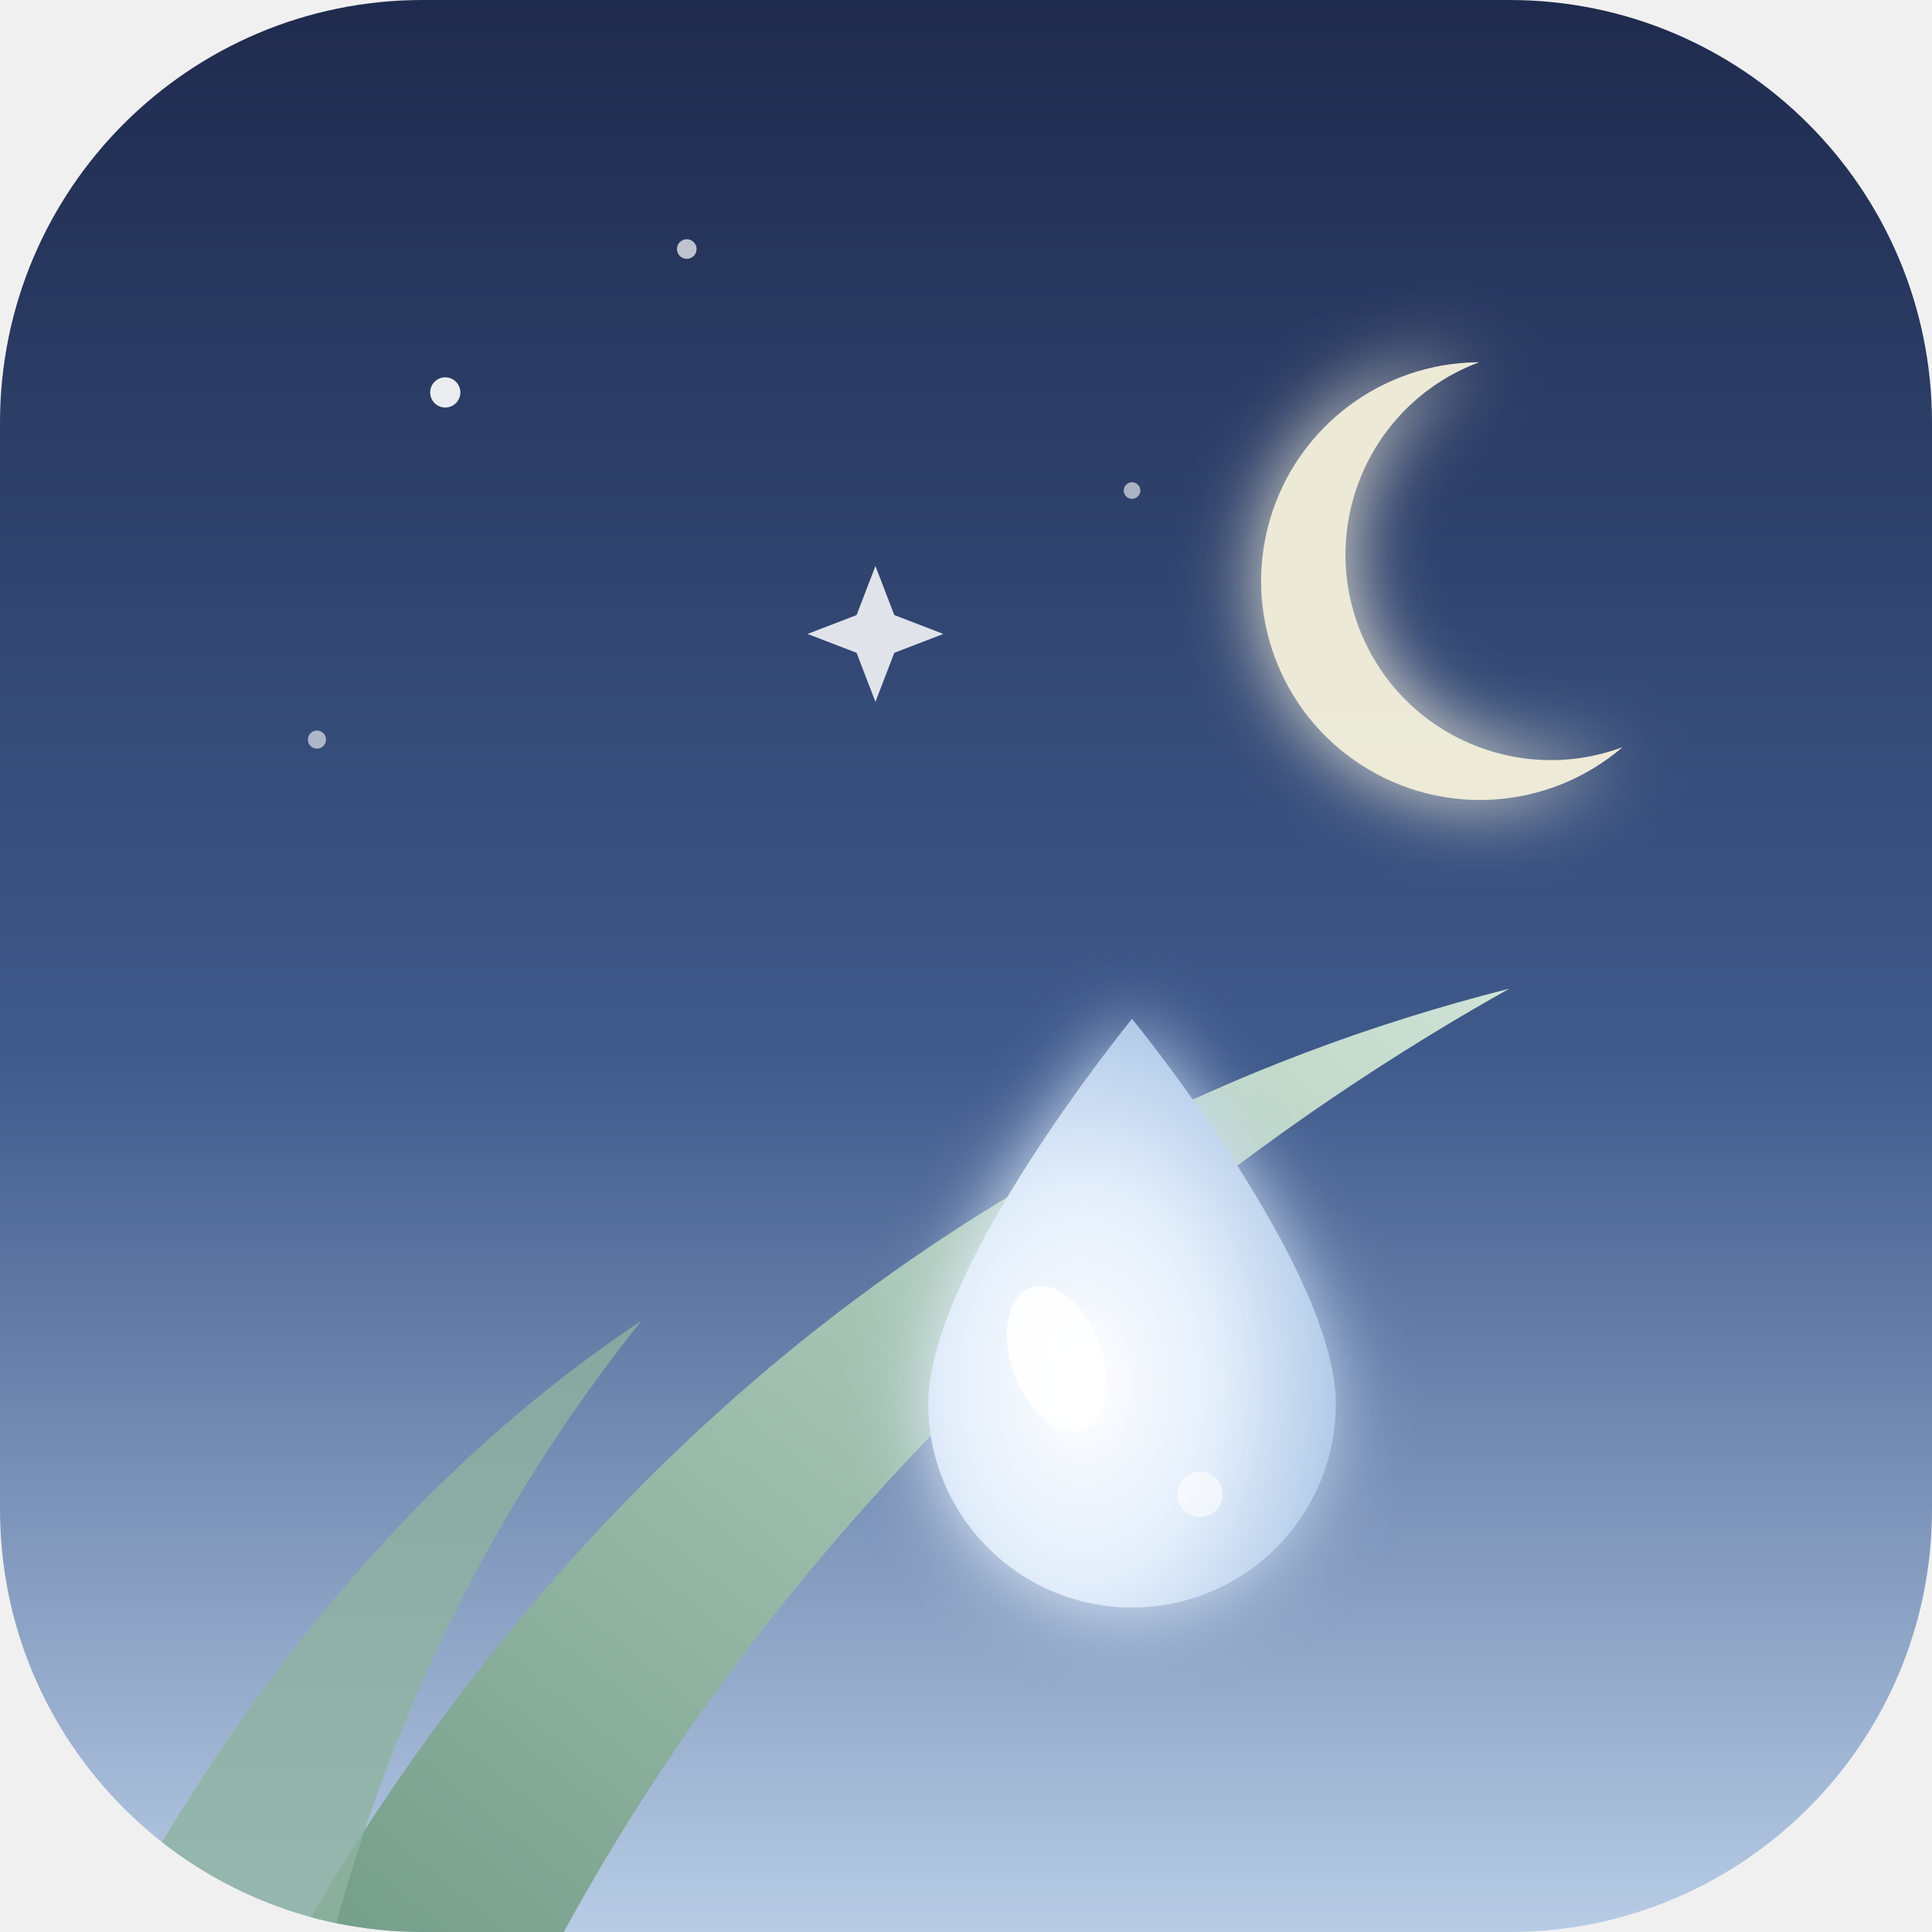
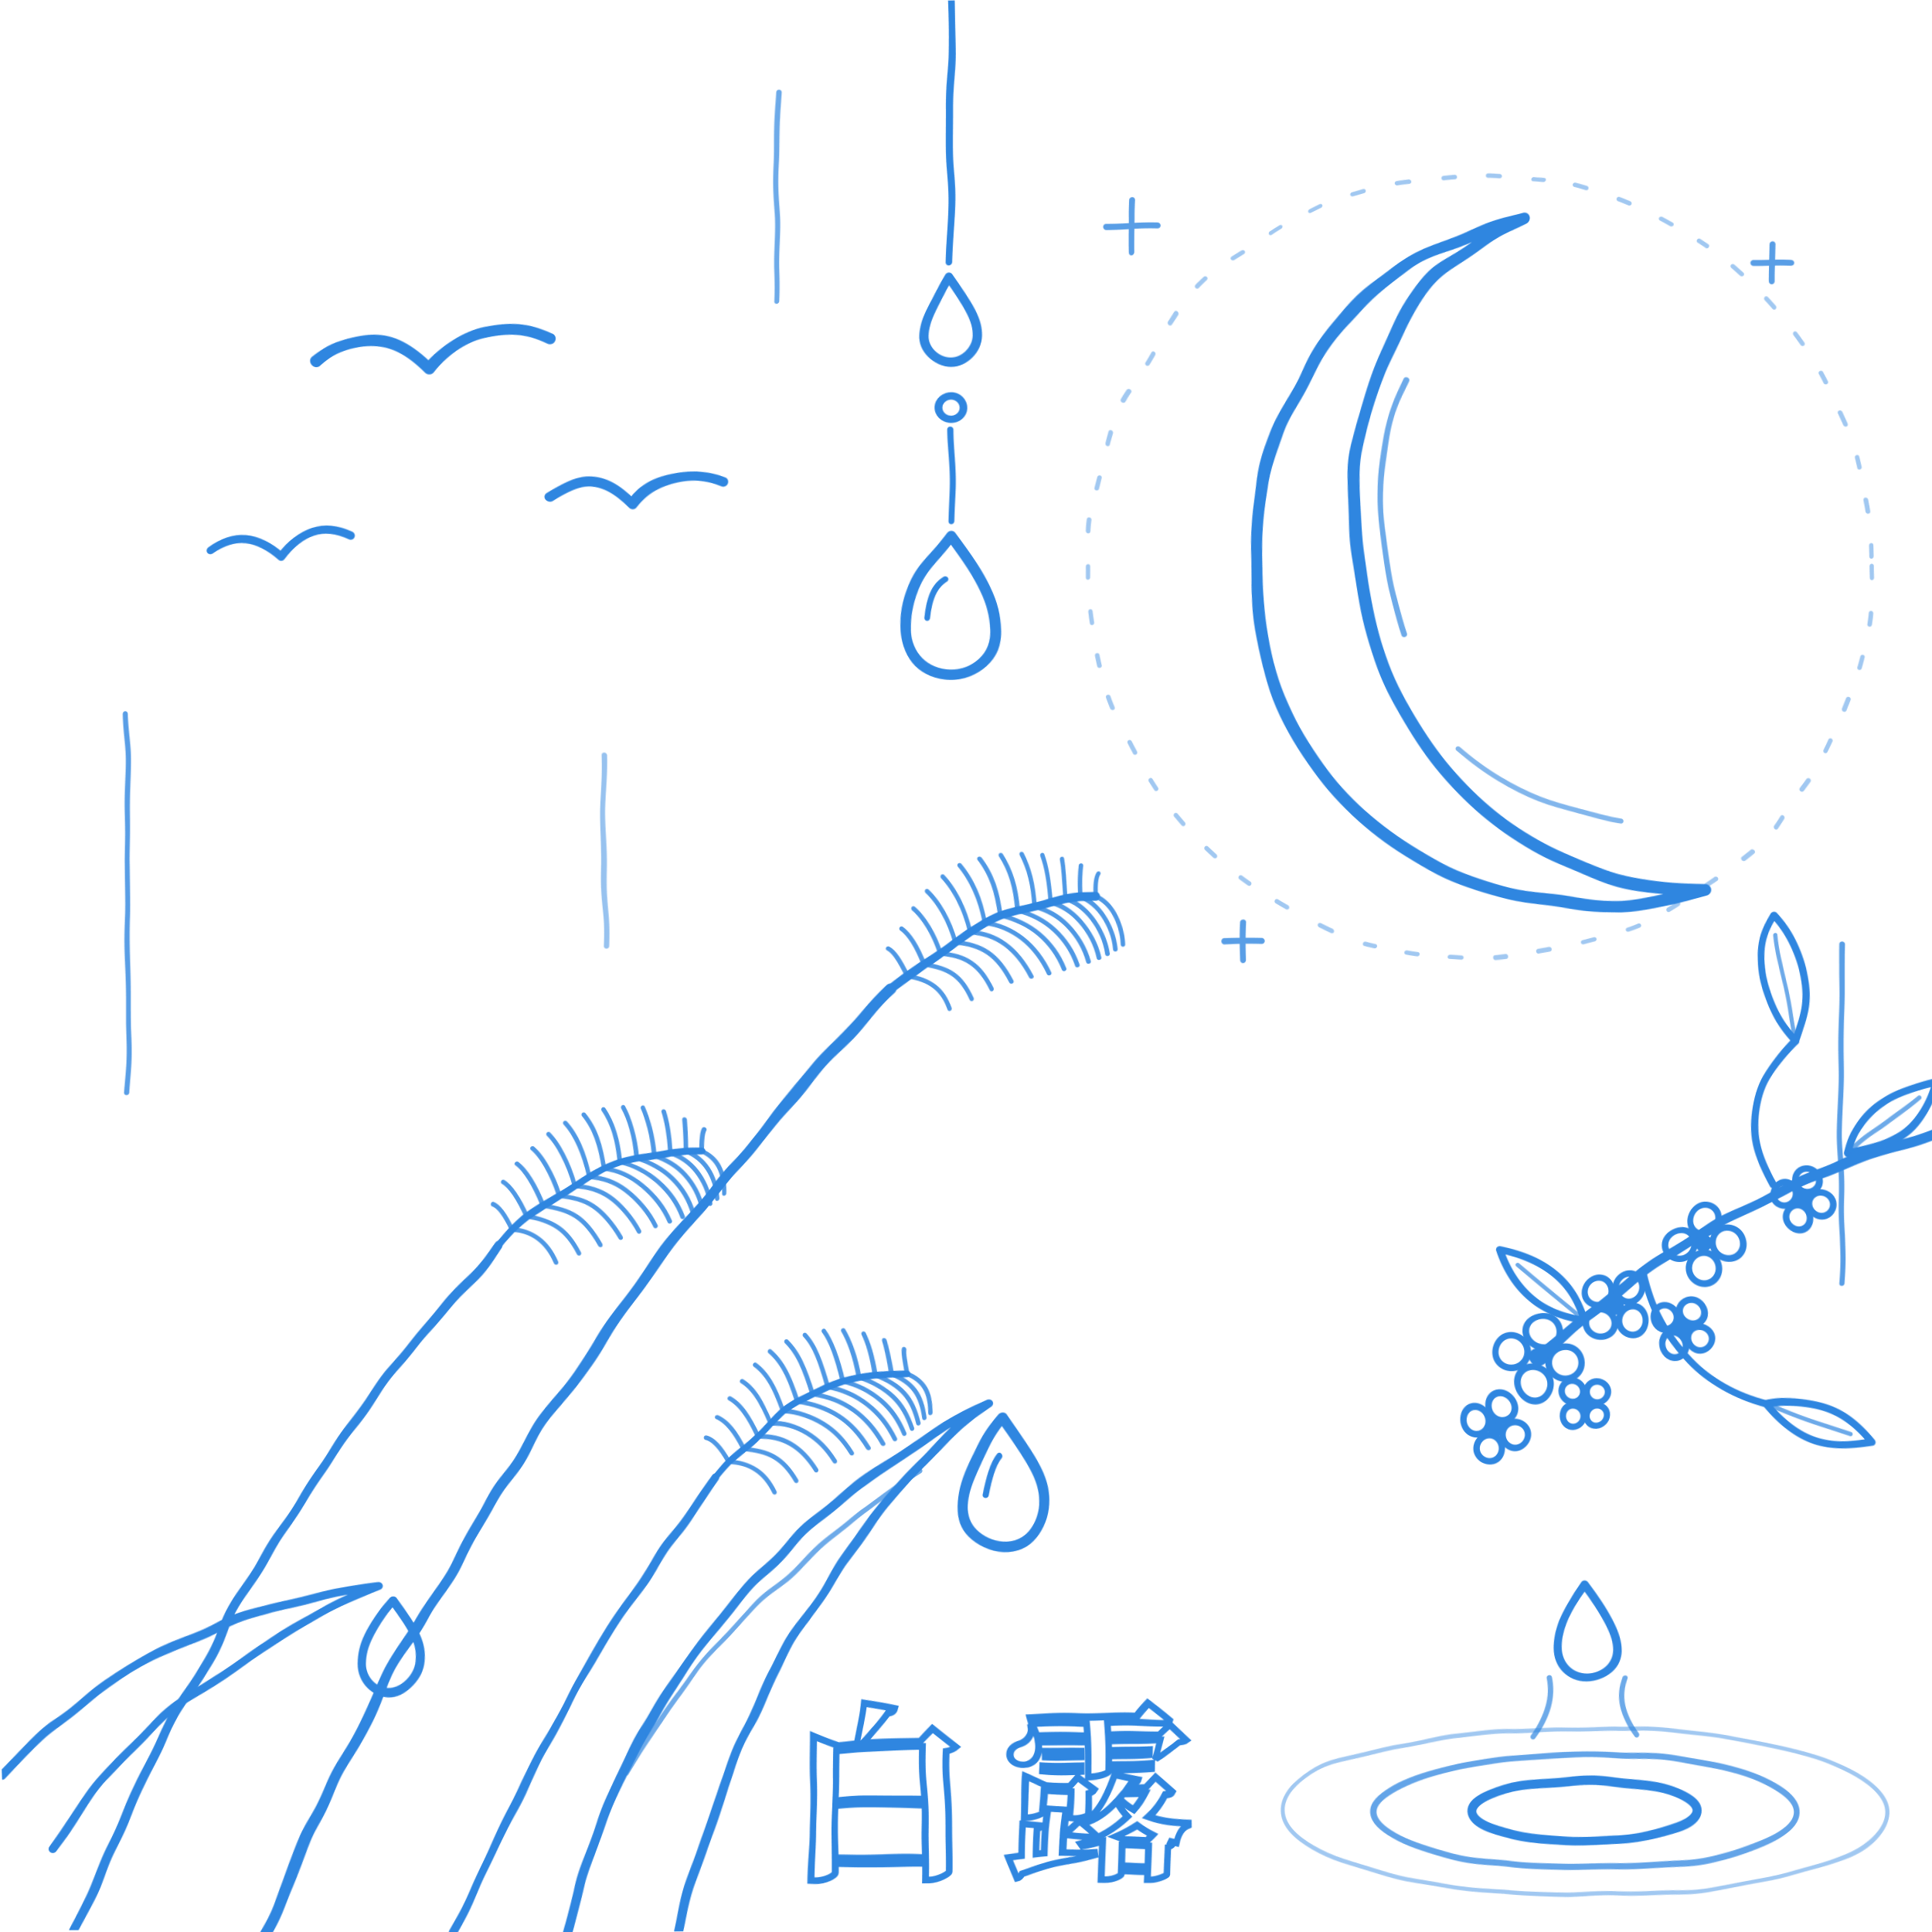
<svg xmlns="http://www.w3.org/2000/svg" viewBox="0 0 512 512" width="512" height="512">
  <defs>
-     <linearGradient id="bg" x1="0" y1="0" x2="0" y2="1">
-       <stop offset="0" stop-color="#1f2a4d" />
-       <stop offset="0.55" stop-color="#3f5a8c" />
-       <stop offset="1" stop-color="#b9cde6" />
-     </linearGradient>
-     <radialGradient id="drop" cx="0.38" cy="0.62" r="0.75">
-       <stop offset="0" stop-color="#ffffff" />
-       <stop offset="0.45" stop-color="#e3eefb" />
-       <stop offset="1" stop-color="#9dbbe0" />
-     </radialGradient>
-     <linearGradient id="blade" x1="0" y1="1" x2="1" y2="0">
-       <stop offset="0" stop-color="#6f9a86" />
-       <stop offset="1" stop-color="#cfe3d6" />
-     </linearGradient>
-     <filter id="glow" x="-50%" y="-50%" width="200%" height="200%">
-       <feGaussianBlur stdDeviation="10" result="b" />
-       <feMerge>
-         <feMergeNode in="b" />
-         <feMergeNode in="SourceGraphic" />
-       </feMerge>
+     <filter id="hand" x="-5%" y="-5%" width="110%" height="110%">
+       <feTurbulence type="fractalNoise" baseFrequency="0.035" numOctaves="2" seed="7" result="n" />
+       <feDisplacementMap in="SourceGraphic" in2="n" scale="3" />
    </filter>
  </defs>
-   <clipPath id="c">
-     <rect width="512" height="512" rx="112" />
-   </clipPath>
-   <g clip-path="url(#c)">
-     <rect width="512" height="512" fill="url(#bg)" />
-     <path d="M392 96a58 58 0 1 0 38 102a46 46 0 1 1 -38 -102z" fill="#f6f1dc" opacity="0.95" filter="url(#glow)" />
-     <g fill="#fff">
-       <circle cx="118" cy="104" r="4" opacity=".9" />
-       <circle cx="182" cy="66" r="2.6" opacity=".7" />
-       <circle cx="300" cy="130" r="2.2" opacity=".6" />
-       <circle cx="84" cy="196" r="2.4" opacity=".6" />
-       <path d="M232 150l5 13 13 5 -13 5 -5 13 -5 -13 -13 -5 13 -5z" opacity=".85" />
-     </g>
-     <path d="M70 530 C 140 400, 250 300, 400 262 C 300 318, 200 410, 140 530 Z" fill="url(#blade)" />
-     <path d="M20 530 C 60 450, 110 390, 170 350 C 130 400, 100 460, 84 530 Z" fill="#8fb3a0" opacity=".8" />
-     <g filter="url(#glow)">
-       <path d="M300 270 C 300 270, 246 336, 246 372 a54 54 0 0 0 108 0 C 354 336, 300 270, 300 270 Z" fill="url(#drop)" />
-     </g>
-     <ellipse cx="280" cy="360" rx="12" ry="20" fill="#fff" opacity=".9" transform="rotate(-20 280 360)" />
-     <circle cx="318" cy="396" r="6" fill="#fff" opacity=".6" />
+   <rect width="512" height="512" fill="#ffffff" />
+   <g filter="url(#hand)" fill="none" stroke="#2f86e0" stroke-linecap="round" stroke-linejoin="round">
+     <path d="M404 58 C 350 70, 322 124, 336 176 C 350 226, 404 250, 452 236 C 404 236, 366 200, 360 150 C 354 104, 372 72, 404 58 Z" stroke-width="3.2" opacity="1" />
+     <path d="M372 100 C 364 120, 364 146, 372 168" stroke-width="1.5" opacity="0.7" />
+     <path d="M386 198 C 400 210, 416 216, 430 218" stroke-width="1.3" opacity="0.6" />
+     <circle cx="392" cy="150" r="104" stroke-width="1.2" stroke-dasharray="3 9" opacity=".45" />
+     <path d="M300 53 L300 67 M293 60 L307 60" stroke-width="1.6" opacity="0.8" />
+     <path d="M470 65 L470 75 M465 70 L475 70" stroke-width="1.6" opacity="0.8" />
+     <path d="M330 245 L330 255 M325 250 L335 250" stroke-width="1.6" opacity="0.8" />
+     <path d="M84 96 q 15 -13 30 2 q 13 -17 32 -8" stroke-width="3" opacity="1" />
+     <path d="M146 132 q 11 -9 22 2 q 10 -12 24 -6" stroke-width="2.6" opacity="1" />
+     <path d="M56 146 q 9 -7 18 1 q 8 -10 19 -5" stroke-width="2.2" opacity="1" />
+     <path d="M252 0 L252 70" stroke-width="1.8" opacity="1" />
+     <path d="M252 74 c -5 7 -7 11 -7 15 a7 7 0 0 0 14 0 c 0 -4 -2 -8 -7 -15 z" stroke-width="2.4" opacity="1" />
+     <circle cx="252" cy="108" r="3.2" stroke-width="2" />
+     <path d="M252 114 L252 138" stroke-width="1.6" opacity="1" />
+     <path d="M252 142 c -9 12 -12 18 -12 25 a12 12 0 0 0 24 0 c 0 -7 -3 -13 -12 -25 z" stroke-width="2.8" opacity="1" />
+     <path d="M246 164 q 1 -7 5 -10" stroke-width="1.6" opacity="1" />
+     <path d="M34 190 L34 290" stroke-width="1.4" opacity="0.8" />
+     <path d="M206 24 L206 80" stroke-width="1.4" opacity="0.7" />
+     <path d="M488 250 L488 340" stroke-width="1.4" opacity="0.8" />
+     <path d="M160 200 L160 250" stroke-width="1.4" opacity="0.5" />
+     <path d="M70 512 C 110 420, 170 330, 236 262" stroke-width="2.8" opacity="1" />
+     <path d="M236.0 262.0 L236.0 262.0 L240.1 258.3 L244.2 254.9 L248.3 251.8 L252.4 249.0 L256.6 246.5 L260.8 244.4 L265.0 242.5 L269.3 240.9 L273.6 239.7 L278.0 238.7 L282.3 238.1 L286.5 237.8 L290.7 237.8" stroke-width="2.24" opacity="1" />
+     <path d="M240.1 258.3 q -2.8 -6.1 -5.1 -7.3" stroke-width="1.2" opacity="0.85" />
+     <path d="M240.1 258.3 q 8.2 0.6 11.4 8.9" stroke-width="1.2" opacity="0.85" />
+     <path d="M244.2 254.9 q -2.9 -7.3 -5.9 -9.4" stroke-width="1.2" opacity="0.85" />
+     <path d="M244.2 254.9 q 9.3 0.8 13.4 9.9" stroke-width="1.2" opacity="0.85" />
+     <path d="M248.3 251.8 q -2.9 -8.3 -6.5 -11.3" stroke-width="1.2" opacity="0.85" />
+     <path d="M248.3 251.8 q 10.2 1.0 15.1 10.9" stroke-width="1.2" opacity="0.85" />
+     <path d="M252.4 249.0 q -2.7 -9.1 -6.8 -12.9" stroke-width="1.2" opacity="0.85" />
+     <path d="M252.4 249.0 q 11.0 1.3 16.4 11.9" stroke-width="1.2" opacity="0.85" />
+     <path d="M256.6 246.5 q -2.5 -9.7 -6.7 -14.1" stroke-width="1.2" opacity="0.85" />
+     <path d="M256.6 246.5 q 11.5 1.7 17.2 12.8" stroke-width="1.2" opacity="0.85" />
+     <path d="M260.8 244.4 q -2.2 -10.0 -6.3 -14.9" stroke-width="1.2" opacity="0.85" />
+     <path d="M260.8 244.4 q 11.8 2.0 17.4 13.7" stroke-width="1.2" opacity="0.85" />
+     <path d="M265.0 242.5 q -1.8 -10.0 -5.6 -15.1" stroke-width="1.2" opacity="0.85" />
+     <path d="M265.0 242.5 q 11.7 2.4 17.0 14.3" stroke-width="1.2" opacity="0.85" />
+     <path d="M269.3 240.9 q -1.4 -9.7 -4.6 -14.8" stroke-width="1.2" opacity="0.85" />
+     <path d="M269.3 240.9 q 11.3 2.8 16.1 14.8" stroke-width="1.2" opacity="0.85" />
+     <path d="M273.6 239.7 q -1.0 -9.1 -3.4 -13.9" stroke-width="1.2" opacity="0.85" />
+     <path d="M273.6 239.7 q 10.6 3.0 14.6 14.9" stroke-width="1.2" opacity="0.85" />
+     <path d="M278.0 238.7 q -0.6 -8.2 -2.2 -12.5" stroke-width="1.2" opacity="0.85" />
+     <path d="M278.0 238.7 q 9.7 3.2 12.8 14.7" stroke-width="1.2" opacity="0.85" />
+     <path d="M282.3 238.1 q -0.3 -7.1 -1.0 -10.6" stroke-width="1.2" opacity="0.85" />
+     <path d="M282.3 238.1 q 8.6 3.2 10.6 14.1" stroke-width="1.2" opacity="0.85" />
+     <path d="M286.5 237.8 q -0.2 -5.9 -0.0 -8.4" stroke-width="1.2" opacity="0.85" />
+     <path d="M286.5 237.8 q 7.4 3.1 8.4 13.1" stroke-width="1.2" opacity="0.85" />
+     <path d="M290.7 237.8 q -0.2 -4.7 0.7 -6.0" stroke-width="1.2" opacity="0.85" />
+     <path d="M290.7 237.8 q 6.1 2.8 6.2 11.8" stroke-width="1.2" opacity="0.85" />
+     <path d="M20 512 C 50 440, 86 380, 132 330" stroke-width="2.4" opacity="1" />
+     <path d="M132.0 330.0 L132.0 330.0 L136.0 326.2 L139.9 322.7 L143.9 319.5 L147.9 316.6 L152.0 314.0 L156.1 311.8 L160.2 309.8 L164.4 308.1 L168.6 306.8 L172.9 305.8 L177.1 305.0 L181.3 304.6 L185.4 304.5" stroke-width="1.92" opacity="1" />
+     <path d="M136.0 326.2 q -2.9 -6.1 -5.4 -7.1" stroke-width="1.2" opacity="0.85" />
+     <path d="M136.0 326.2 q 8.2 0.5 11.5 8.5" stroke-width="1.2" opacity="0.85" />
+     <path d="M139.9 322.7 q -3.1 -7.2 -6.3 -9.2" stroke-width="1.2" opacity="0.85" />
+     <path d="M139.9 322.7 q 9.3 0.6 13.6 9.5" stroke-width="1.2" opacity="0.85" />
+     <path d="M143.9 319.5 q -3.1 -8.2 -6.9 -11.1" stroke-width="1.2" opacity="0.85" />
+     <path d="M143.9 319.5 q 10.3 0.8 15.3 10.5" stroke-width="1.2" opacity="0.85" />
+     <path d="M147.9 316.6 q -3.0 -9.1 -7.2 -12.7" stroke-width="1.2" opacity="0.85" />
+     <path d="M147.9 316.6 q 11.0 1.1 16.6 11.4" stroke-width="1.2" opacity="0.85" />
+     <path d="M152.0 314.0 q -2.8 -9.6 -7.2 -14.0" stroke-width="1.2" opacity="0.85" />
+     <path d="M152.0 314.0 q 11.6 1.4 17.4 12.4" stroke-width="1.2" opacity="0.85" />
+     <path d="M156.1 311.8 q -2.5 -10.0 -6.8 -14.7" stroke-width="1.2" opacity="0.85" />
+     <path d="M156.1 311.8 q 11.8 1.8 17.7 13.2" stroke-width="1.2" opacity="0.85" />
+     <path d="M160.2 309.8 q -2.1 -10.0 -6.1 -15.0" stroke-width="1.2" opacity="0.85" />
+     <path d="M160.2 309.8 q 11.7 2.2 17.3 13.9" stroke-width="1.2" opacity="0.85" />
+     <path d="M164.4 308.1 q -1.7 -9.7 -5.1 -14.7" stroke-width="1.2" opacity="0.85" />
+     <path d="M164.4 308.1 q 11.3 2.5 16.4 14.3" stroke-width="1.2" opacity="0.85" />
+     <path d="M168.6 306.8 q -1.2 -9.1 -3.9 -13.8" stroke-width="1.2" opacity="0.85" />
+     <path d="M168.6 306.8 q 10.7 2.8 14.9 14.5" stroke-width="1.2" opacity="0.85" />
+     <path d="M172.9 305.8 q -0.8 -8.2 -2.7 -12.4" stroke-width="1.2" opacity="0.85" />
+     <path d="M172.9 305.8 q 9.8 3.0 13.0 14.3" stroke-width="1.2" opacity="0.85" />
+     <path d="M177.1 305.0 q -0.5 -7.2 -1.4 -10.6" stroke-width="1.2" opacity="0.85" />
+     <path d="M177.1 305.0 q 8.7 3.1 10.9 13.8" stroke-width="1.2" opacity="0.85" />
+     <path d="M181.3 304.6 q -0.3 -6.0 -0.4 -8.4" stroke-width="1.2" opacity="0.85" />
+     <path d="M181.3 304.6 q 7.4 3.0 8.6 12.9" stroke-width="1.2" opacity="0.85" />
+     <path d="M185.4 304.5 q -0.3 -4.7 0.4 -6.0" stroke-width="1.2" opacity="0.85" />
+     <path d="M185.4 304.5 q 6.2 2.7 6.4 11.7" stroke-width="1.2" opacity="0.85" />
+     <path d="M120 512 C 140 470, 160 430, 190 392" stroke-width="2.2" opacity="1" />
+     <path d="M190.0 392.0 L190.0 392.0 L193.6 387.9 L197.3 384.2 L200.9 380.7 L204.6 377.6 L208.3 374.7 L212.1 372.2 L215.9 370.0 L219.8 368.0 L223.7 366.4 L227.7 365.1 L231.6 364.1 L235.5 363.4 L239.4 363.1" stroke-width="1.76" opacity="1" />
+     <path d="M193.6 387.9 q -3.4 -6.0 -6.3 -6.7" stroke-width="1.2" opacity="0.85" />
+     <path d="M193.6 387.9 q 8.2 0.0 11.8 7.7" stroke-width="1.2" opacity="0.85" />
+     <path d="M197.3 384.2 q -3.6 -7.1 -7.3 -8.7" stroke-width="1.2" opacity="0.85" />
+     <path d="M197.3 384.2 q 9.3 0.1 14.0 8.5" stroke-width="1.2" opacity="0.85" />
+     <path d="M200.9 380.7 q -3.7 -8.1 -8.0 -10.6" stroke-width="1.2" opacity="0.85" />
+     <path d="M200.9 380.7 q 10.3 0.2 15.8 9.3" stroke-width="1.2" opacity="0.85" />
+     <path d="M204.6 377.6 q -3.7 -9.0 -8.5 -12.1" stroke-width="1.2" opacity="0.85" />
+     <path d="M204.6 377.6 q 11.1 0.4 17.2 10.2" stroke-width="1.2" opacity="0.85" />
+     <path d="M208.3 374.7 q -3.5 -9.6 -8.6 -13.4" stroke-width="1.2" opacity="0.85" />
+     <path d="M208.3 374.7 q 11.7 0.7 18.0 11.0" stroke-width="1.2" opacity="0.85" />
+     <path d="M212.1 372.2 q -3.2 -9.9 -8.2 -14.2" stroke-width="1.2" opacity="0.85" />
+     <path d="M212.1 372.2 q 11.9 1.0 18.3 11.8" stroke-width="1.2" opacity="0.85" />
+     <path d="M215.9 370.0 q -2.9 -9.9 -7.5 -14.5" stroke-width="1.2" opacity="0.85" />
+     <path d="M215.9 370.0 q 11.9 1.4 18.0 12.5" stroke-width="1.2" opacity="0.85" />
+     <path d="M219.8 368.0 q -2.4 -9.7 -6.5 -14.2" stroke-width="1.2" opacity="0.85" />
+     <path d="M219.8 368.0 q 11.5 1.8 17.1 13.1" stroke-width="1.2" opacity="0.85" />
+     <path d="M223.7 366.4 q -1.9 -9.1 -5.2 -13.5" stroke-width="1.2" opacity="0.85" />
+     <path d="M223.7 366.4 q 10.9 2.1 15.7 13.3" stroke-width="1.2" opacity="0.85" />
+     <path d="M227.7 365.1 q -1.5 -8.3 -3.9 -12.2" stroke-width="1.2" opacity="0.85" />
+     <path d="M227.7 365.1 q 10.0 2.4 13.8 13.3" stroke-width="1.2" opacity="0.85" />
+     <path d="M231.6 364.1 q -1.1 -7.3 -2.5 -10.4" stroke-width="1.2" opacity="0.85" />
+     <path d="M231.6 364.1 q 8.9 2.5 11.6 12.9" stroke-width="1.2" opacity="0.85" />
+     <path d="M235.5 363.4 q -0.8 -6.1 -1.3 -8.3" stroke-width="1.2" opacity="0.85" />
+     <path d="M235.5 363.4 q 7.6 2.5 9.3 12.2" stroke-width="1.2" opacity="0.85" />
+     <path d="M239.4 363.1 q -0.7 -4.8 -0.3 -6.0" stroke-width="1.2" opacity="0.85" />
+     <path d="M239.4 363.1 q 6.4 2.4 7.0 11.2" stroke-width="1.2" opacity="0.85" />
+     <path d="M150 512 C 166 452, 200 404, 262 372 C 222 404, 196 450, 180 512" stroke-width="2.4" opacity="1" />
+     <path d="M166 470 C 184 438, 210 412, 244 390" stroke-width="1.3" opacity="0.7" />
+     <path d="M0 470 C 30 440, 60 426, 100 420 C 64 436, 36 456, 14 490" stroke-width="2.2" opacity="1" />
+     <path d="M266 376 c -8 11 -11 17 -11 23 a11 11 0 0 0 22 0 c 0 -6 -3 -12 -11 -23 z" stroke-width="2.8" opacity="1" />
+     <path d="M261 396 q 1 -7 4 -10" stroke-width="1.6" opacity="1" />
+     <path d="M104 424 c -6 8 -8 12 -8 17 a8 8 0 0 0 16 0 c 0 -5 -2 -9 -8 -17 z" stroke-width="2.3" opacity="1" />
+     <path d="M512 300 C 476 312, 440 330, 408 360" stroke-width="2.6" opacity="1" />
+     <path d="M470 314 C 462 300, 464 286, 476 276" stroke-width="2" opacity="1" />
+     <path d="M436 338 C 440 356, 452 368, 468 372" stroke-width="1.8" opacity="1" />
+     <path d="M476 276 Q 483.9 257.3 470.1 242.5 Q 462.2 261.2 476 276 Z" stroke-width="1.9" opacity="1" />
+     <path d="M476 276 L471.1 248.4" stroke-width="1.1" opacity="0.7" />
+     <path d="M490 306 Q 507.3 303.3 513.0 286.7 Q 495.7 289.5 490 306 Z" stroke-width="1.9" opacity="1" />
+     <path d="M490 306 L508.4 290.6" stroke-width="1.1" opacity="0.7" />
+     <path d="M468 372 Q 479.0 385.6 496.2 382.3 Q 485.2 368.7 468 372 Z" stroke-width="1.9" opacity="1" />
+     <path d="M468 372 L490.6 380.2" stroke-width="1.1" opacity="0.7" />
+     <path d="M420 350 Q 414.3 333.5 397.0 330.7 Q 402.7 347.3 420 350 Z" stroke-width="1.9" opacity="1" />
+     <path d="M420 350 L401.6 334.6" stroke-width="1.1" opacity="0.7" />
+     <circle cx="414.9" cy="361.2" r="4.3" stroke-width="1.7" />
+     <circle cx="406.8" cy="366.9" r="4.3" stroke-width="1.7" />
+     <circle cx="401.1" cy="358.8" r="4.3" stroke-width="1.7" />
+     <circle cx="409.2" cy="353.1" r="4.3" stroke-width="1.7" />
+     <circle cx="408" cy="360" r="1.8" fill="#2f86e0" stroke-width="1" />
+     <circle cx="432.6" cy="349.9" r="3.7" stroke-width="1.7" />
+     <circle cx="424.1" cy="350.6" r="3.7" stroke-width="1.7" />
+     <circle cx="423.4" cy="342.1" r="3.7" stroke-width="1.7" />
+     <circle cx="431.9" cy="341.4" r="3.7" stroke-width="1.7" />
+     <circle cx="428" cy="346" r="1.8" fill="#2f86e0" stroke-width="1" />
+     <circle cx="458.5" cy="330.0" r="4.0" stroke-width="1.7" />
+     <circle cx="452.0" cy="336.5" r="4.0" stroke-width="1.7" />
+     <circle cx="445.5" cy="330.0" r="4.0" stroke-width="1.7" />
+     <circle cx="452.0" cy="323.5" r="4.0" stroke-width="1.7" />
+     <circle cx="452" cy="330" r="1.8" fill="#2f86e0" stroke-width="1" />
+     <circle cx="450.3" cy="354.5" r="3.1" stroke-width="1.7" />
+     <circle cx="443.5" cy="356.3" r="3.1" stroke-width="1.7" />
+     <circle cx="441.7" cy="349.5" r="3.1" stroke-width="1.7" />
+     <circle cx="448.5" cy="347.7" r="3.1" stroke-width="1.7" />
+     <circle cx="446" cy="352" r="1.8" fill="#2f86e0" stroke-width="1" />
+     <circle cx="401.2" cy="379.9" r="3.4" stroke-width="1.7" />
+     <circle cx="394.1" cy="383.2" r="3.4" stroke-width="1.7" />
+     <circle cx="390.8" cy="376.1" r="3.4" stroke-width="1.7" />
+     <circle cx="397.9" cy="372.8" r="3.4" stroke-width="1.7" />
+     <circle cx="396" cy="378" r="1.8" fill="#2f86e0" stroke-width="1" />
+     <circle cx="482.8" cy="319.3" r="3.1" stroke-width="1.7" />
+     <circle cx="476.7" cy="322.8" r="3.1" stroke-width="1.7" />
+     <circle cx="473.2" cy="316.7" r="3.1" stroke-width="1.7" />
+     <circle cx="479.3" cy="313.2" r="3.1" stroke-width="1.7" />
+     <circle cx="478" cy="318" r="1.8" fill="#2f86e0" stroke-width="1" />
+     <circle cx="423.2" cy="375.2" r="2.8" stroke-width="1.7" />
+     <circle cx="416.8" cy="375.2" r="2.8" stroke-width="1.7" />
+     <circle cx="416.8" cy="368.8" r="2.8" stroke-width="1.7" />
+     <circle cx="423.2" cy="368.8" r="2.8" stroke-width="1.7" />
+     <circle cx="420" cy="372" r="1.8" fill="#2f86e0" stroke-width="1" />
+     <path d="M420 420 c -6 8 -8 12 -8 16 a8 8 0 0 0 16 0 c 0 -4 -2 -8 -8 -16 z" stroke-width="2.2" opacity="1" />
+     <ellipse cx="420" cy="480" rx="30" ry="8" stroke-width="2.4" />
+     <ellipse cx="420" cy="480" rx="56" ry="15" stroke-width="1.6" opacity=".75" />
+     <ellipse cx="420" cy="480" rx="80" ry="22" stroke-width="1.1" opacity=".45" />
+     <path d="M406 460 q 6 -8 4 -16 M434 460 q -6 -8 -4 -16" stroke-width="1.4" opacity="0.7" />
  </g>
+   <text x="262" y="494" text-anchor="middle" font-family="Noto Serif CJK SC, Noto Serif CJK TC, serif" font-size="50" font-weight="600" fill="none" stroke="#2f86e0" stroke-width="1.8" letter-spacing="8" filter="url(#hand)">白露</text>
</svg>
